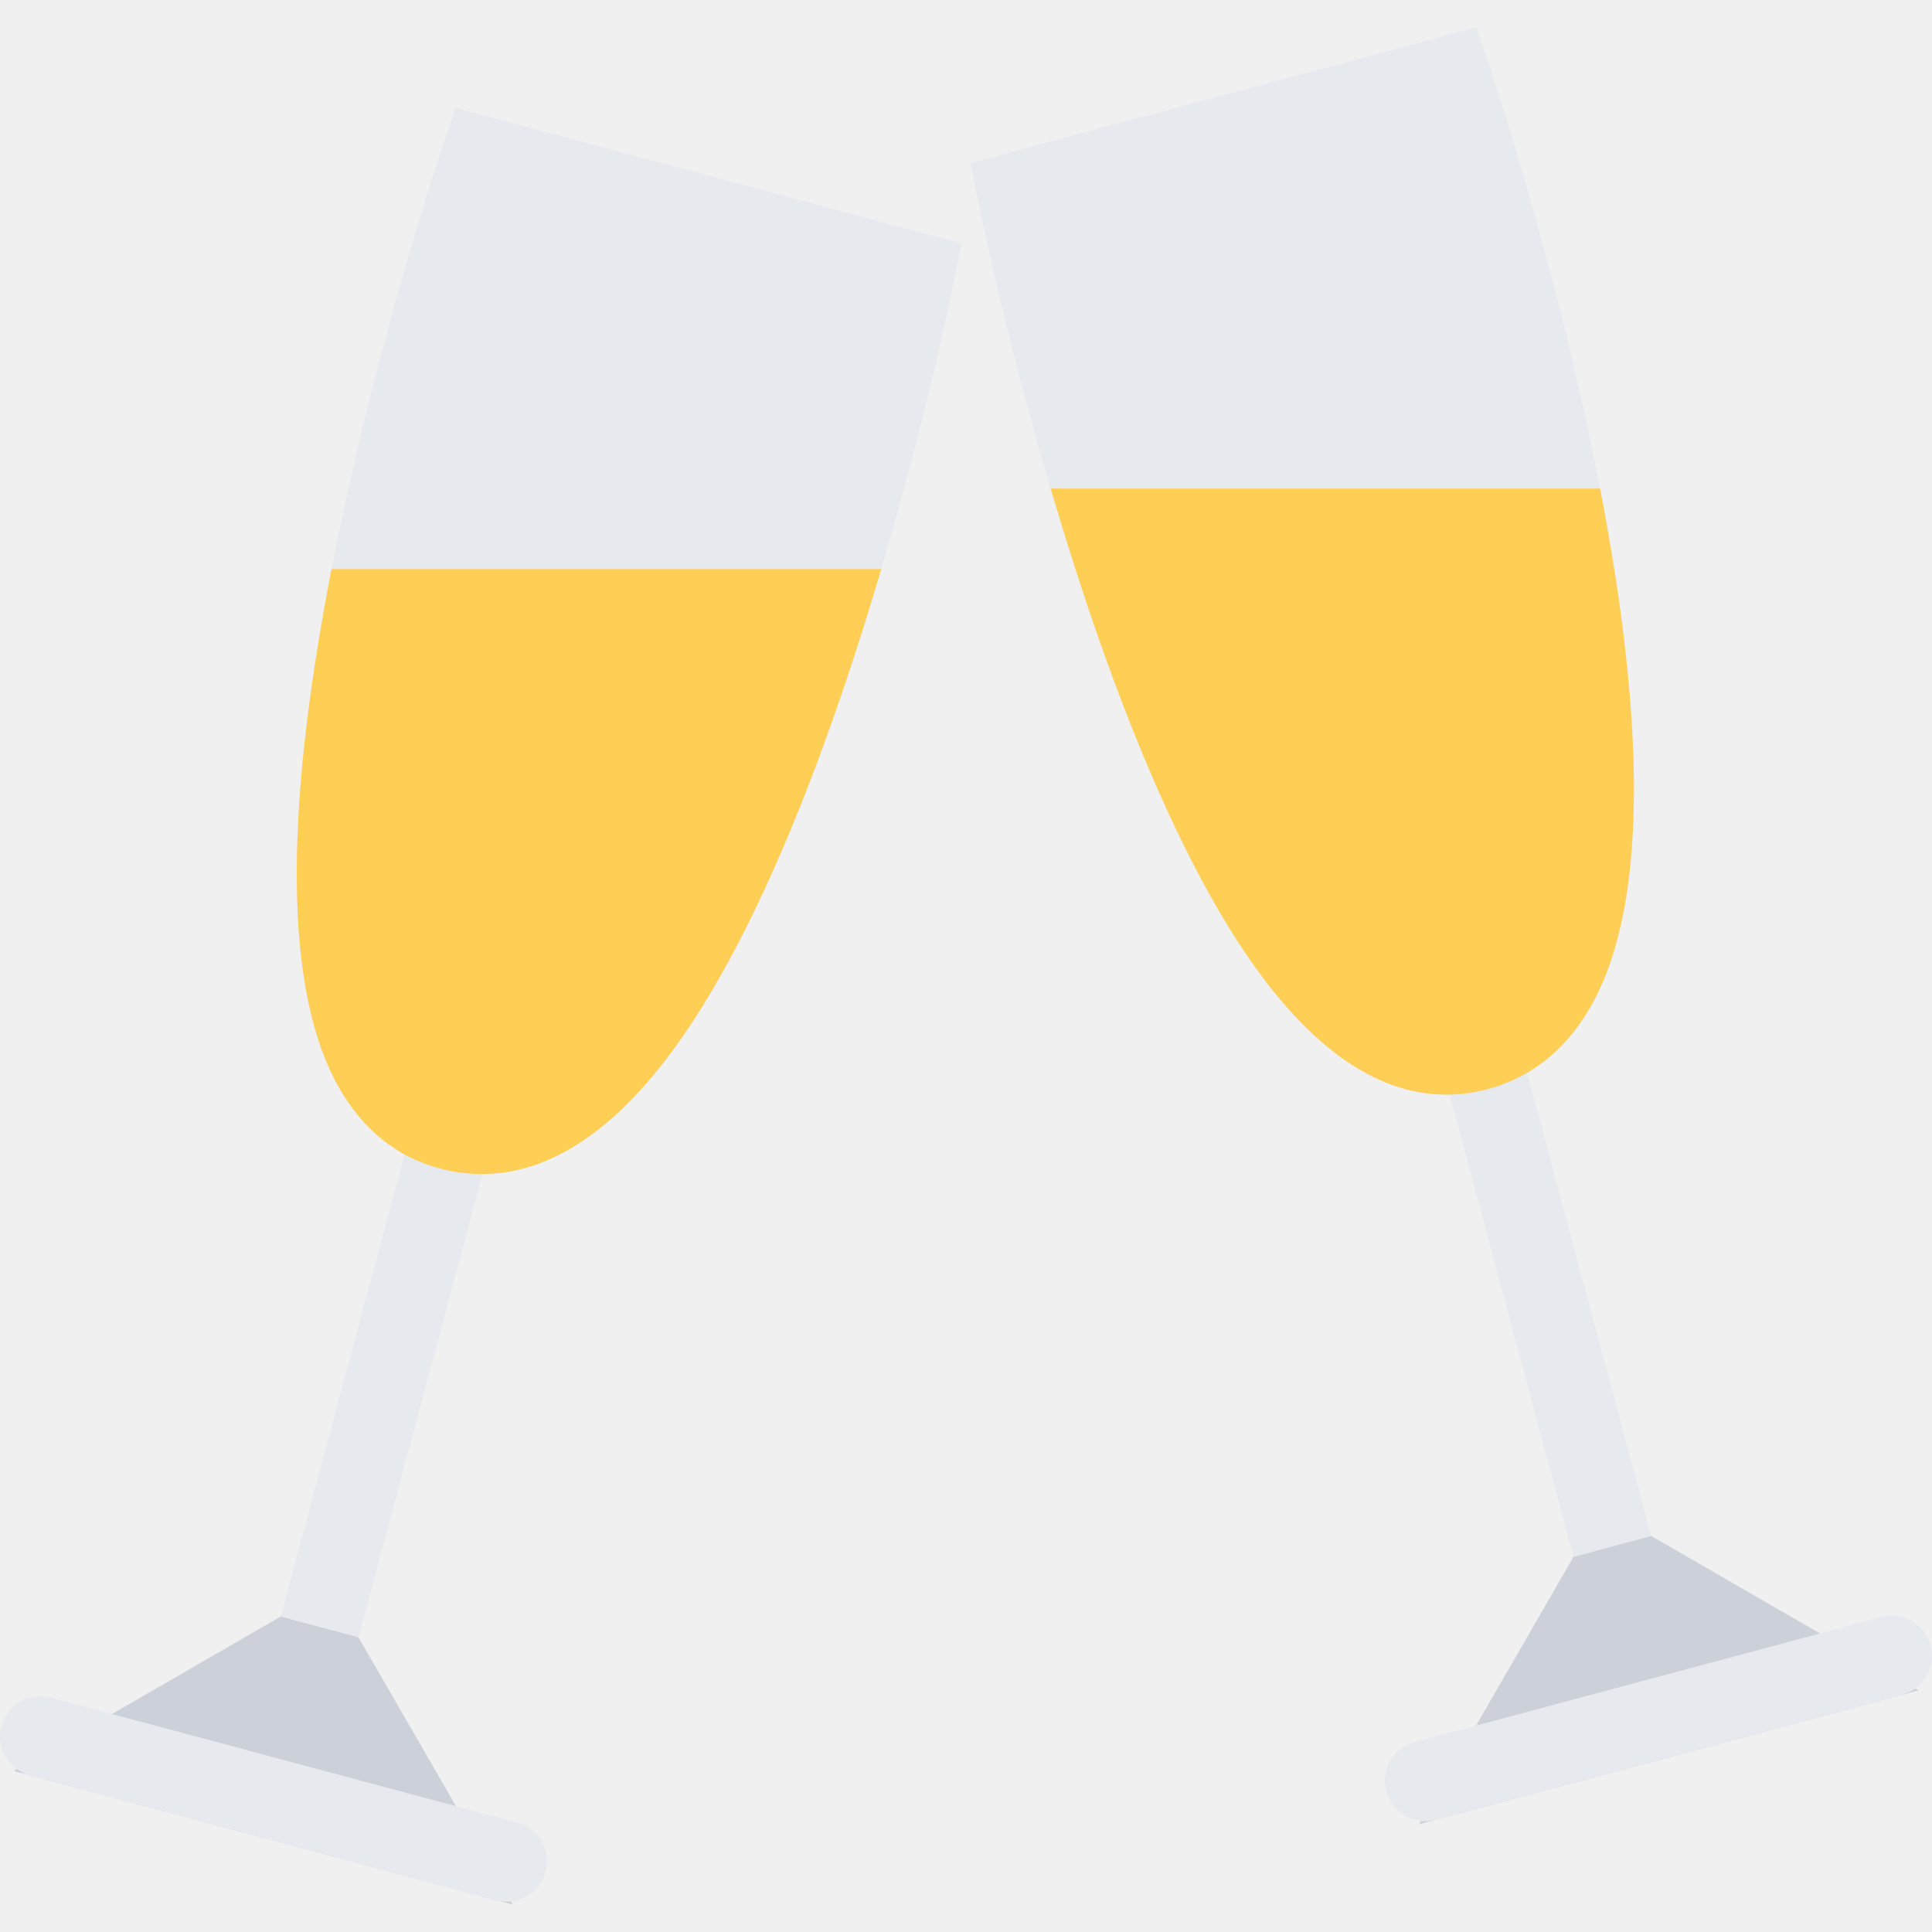
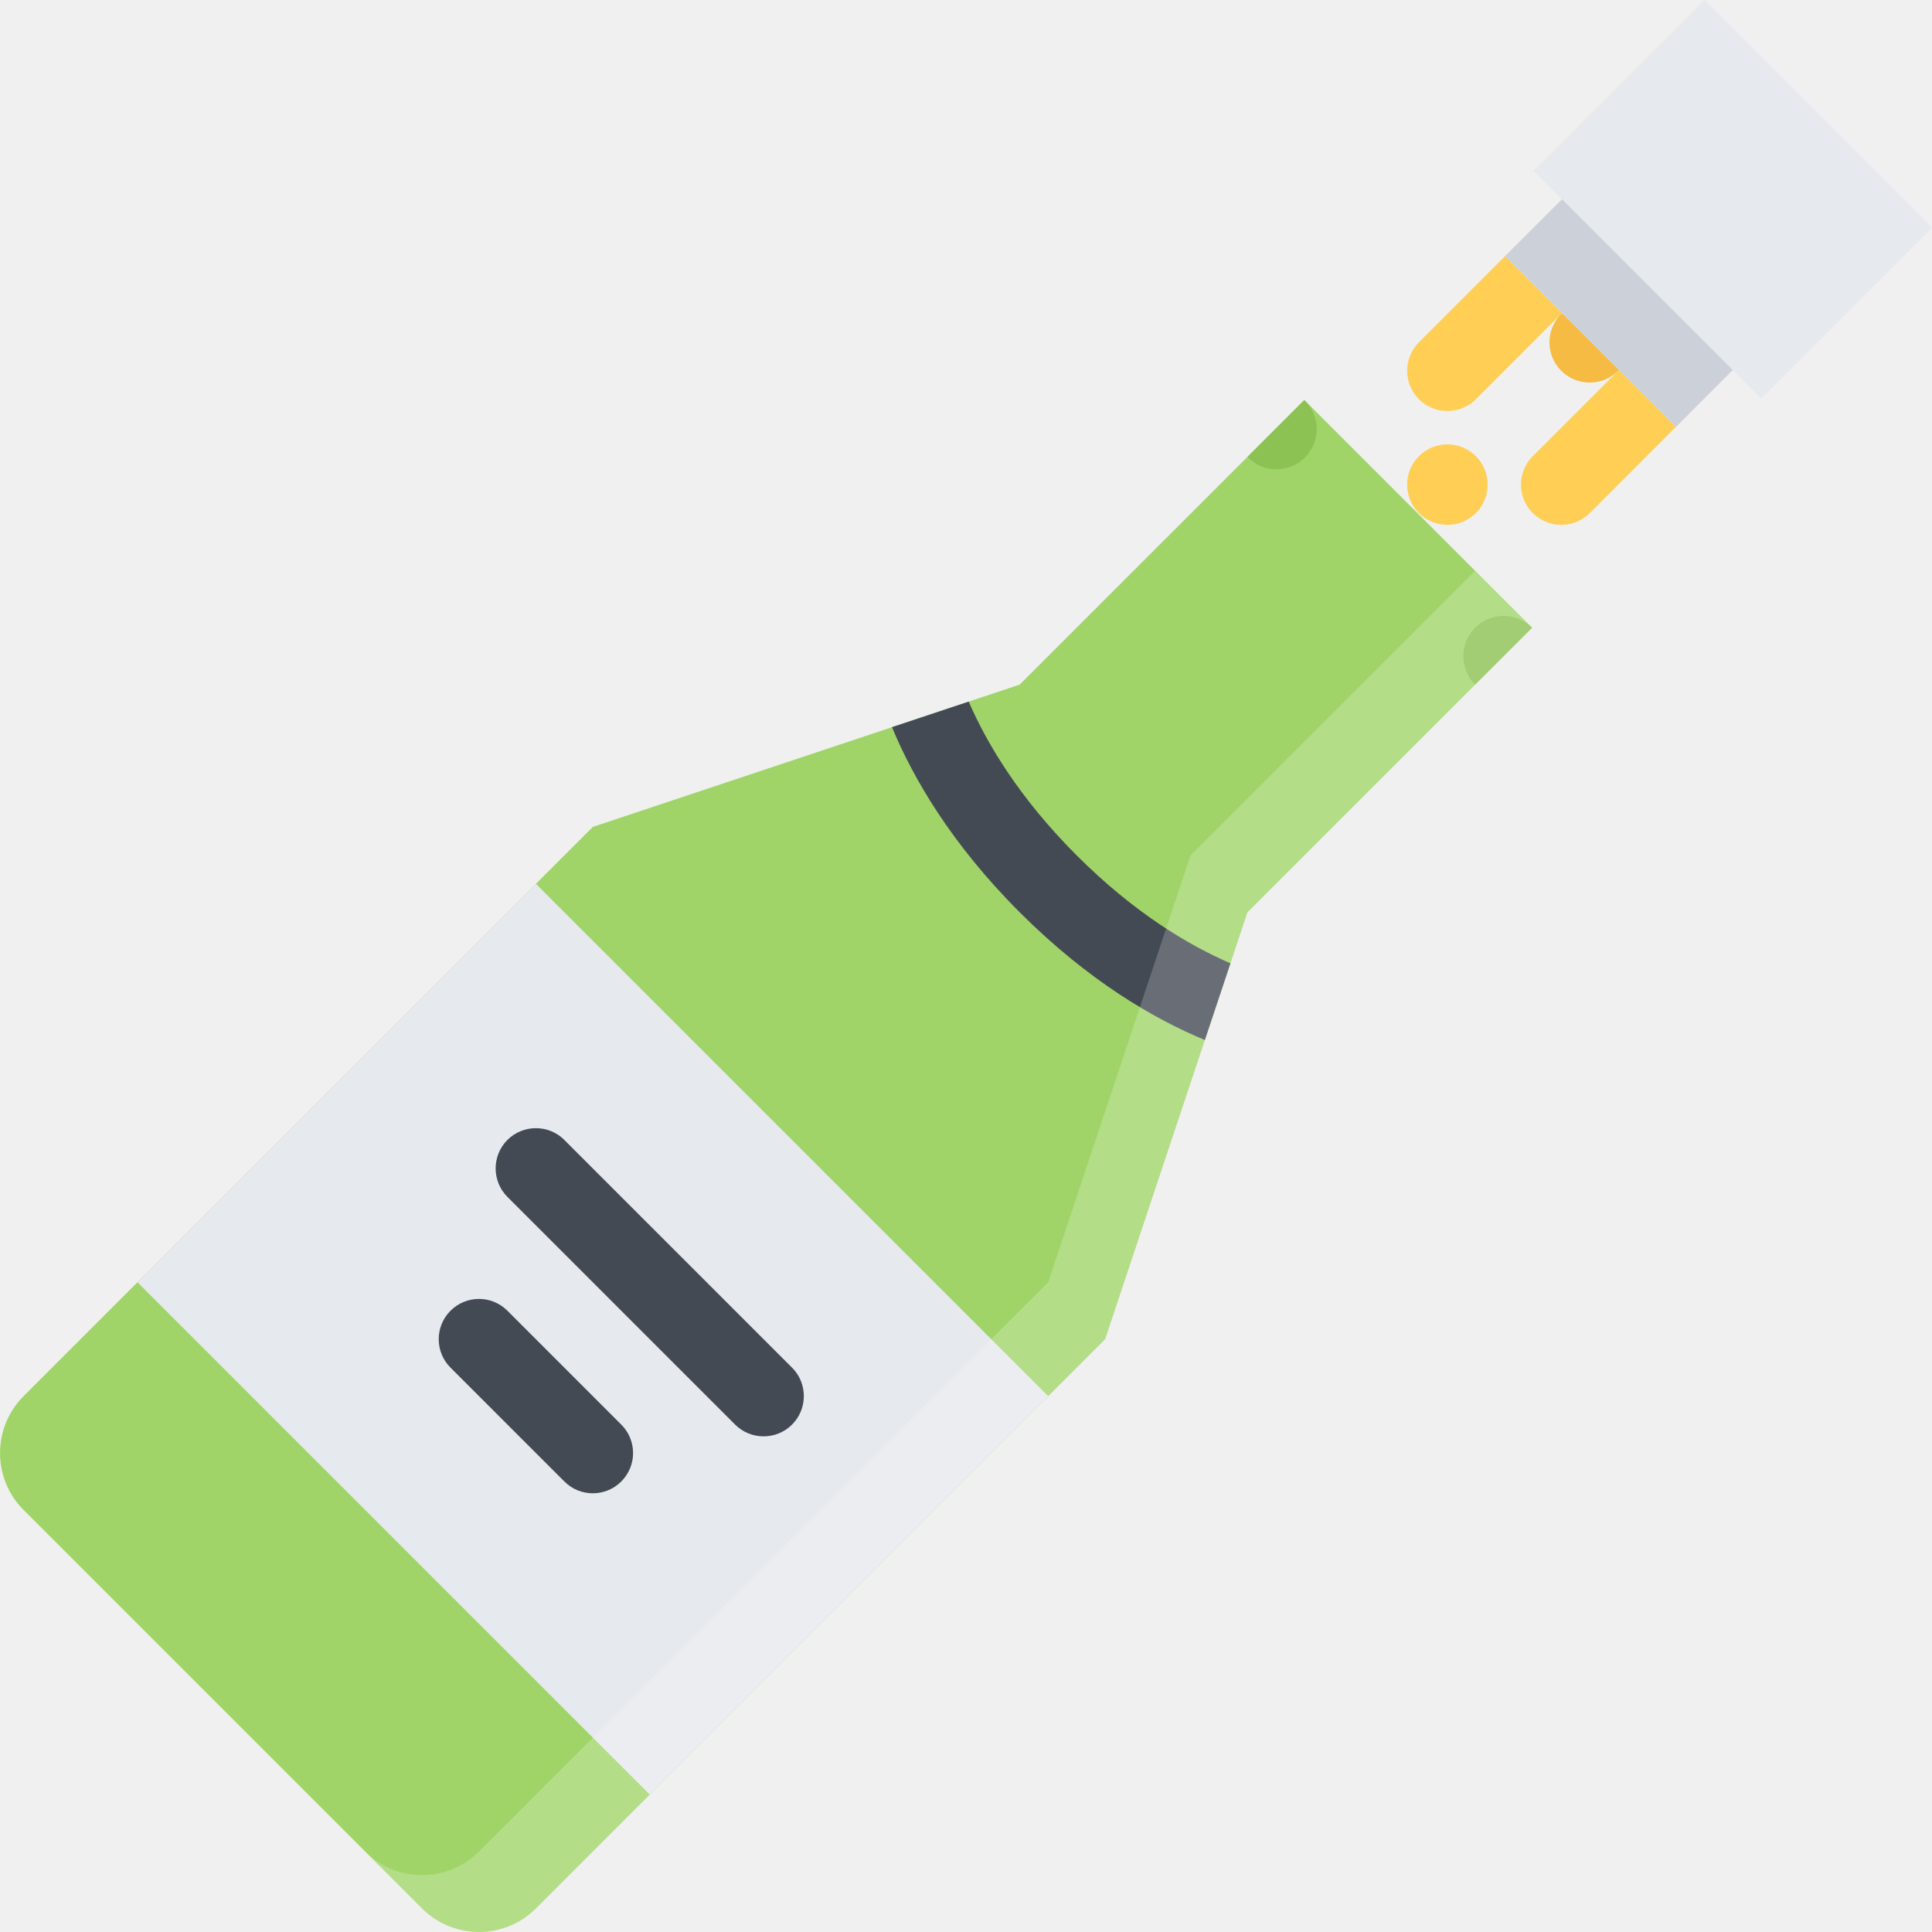
<svg xmlns="http://www.w3.org/2000/svg" class="icon" width="128px" height="128.00px" viewBox="0 0 1024 1024" version="1.1">
-   <path d="M7.101 938.624l167.808-96.936 96.936 167.808zM849.079 799.002l-96.902 167.872 264.71-70.936-167.808-96.936z" fill="#CCD1D9" />
-   <path d="M241.407 57.158l-6.406 19c-1.282 3.75-31.282 93.248-53.842 198.872-31 145.34-31.812 246.212-2.376 299.852 13.062 23.812 31.936 38.938 56.062 44.876 6.78 1.688 13.686 2.5 20.53 2.5 39.124 0 76.78-27.25 111.904-80.952 25.688-39.312 50.812-93.654 74.656-161.528 40.156-114.216 62.78-226.402 63.748-231.12l3.906-19.624-268.182-71.876z" fill="#E6E9ED" />
-   <path d="M190.035 867.812l-41.25-11 70.56-263.306 41.188 11.062zM268.625 1007.934a21.24 21.24 0 0 1-5.532-0.75L15.819 940.936c-11.376-3.062-18.124-14.75-15.094-26.124 3.062-11.376 14.75-18.124 26.124-15.062L274.157 966c11.374 3 18.124 14.75 15.062 26.124-2.562 9.498-11.186 15.81-20.594 15.81z" fill="#E6E9ED" />
-   <path d="M175.721 301.622c-25.56 131.122-24.53 222.964 3.064 273.258 13.062 23.812 31.936 38.938 56.062 44.876 6.78 1.688 13.686 2.5 20.53 2.5 39.124 0 76.78-27.25 111.904-80.952 25.688-39.312 50.812-93.654 74.656-161.528 9.344-26.592 17.75-53.092 25.156-78.154H175.721z" fill="#FFCE54" />
-   <path d="M842.205 230.03c-22.31-104.684-51.964-192.87-53.214-196.558l-6.406-18.968-268.216 71.872L518.307 106c0.968 4.718 23.718 117.028 63.656 231.37 23.75 67.936 48.654 122.34 74.06 161.652 34.78 53.86 71.998 81.17 110.624 81.17 7.782 0 15.624-1.124 23.312-3.312 23.904-6.938 42.498-22.874 55.308-47.326 28.688-54.874 27.624-155.622-3.062-299.524z" fill="#E6E9ED" />
-   <path d="M833.987 825.188l-70.528-263.306 41.184-11.062 70.562 263.304zM755.365 965.248c-9.406 0-18.032-6.312-20.594-15.812-3.062-11.376 3.688-23.062 15.062-26.124l247.306-66.248c11.376-3.062 23.06 3.688 26.124 15.062s-3.688 23.062-15.124 26.124L760.895 964.5c-1.844 0.498-3.686 0.748-5.53 0.748z" fill="#E6E9ED" />
-   <path d="M581.961 337.372c23.75 67.936 48.654 122.34 74.06 161.652 34.78 53.86 71.998 81.17 110.624 81.17 7.782 0 15.624-1.124 23.312-3.312 23.904-6.938 42.498-22.874 55.308-47.326 26.688-51.094 27.624-142.06 2.812-270.588H556.869c7.406 25.122 15.78 51.716 25.092 78.404z" fill="#FFCE54" />
+   <path d="M752.084 181.418s0 0.016-0.032 0.016c-8.312 8.328-8.312 21.844 0 30.172 8.344 8.328 21.844 8.328 30.188 0l53.092-53.108-30.154-30.17-53.094 53.09zM842.582 271.948l53.092-53.108-30.156-30.172-53.09 53.092-0.032 0.016c-8.312 8.328-8.312 21.844 0 30.172a21.36 21.36 0 0 0 30.186 0z" fill="#FFCE54" />
+   <path d="M661.15 483.536l150.872-150.856-120.686-120.668-150.872 150.84-226.246 75.42L12.51 739.966c-16.656 16.656-16.656 43.688 0 60.344l211.182 211.182c16.656 16.654 43.686 16.654 60.342 0l301.71-301.71 75.406-226.246z" fill="#A0D468" />
+   <path d="M284.038 468.44L555.56 739.96 344.38 951.14 72.86 679.62z" fill="#E6E9ED" />
+   <path d="M691.304 212.028l-30.124 30.124c0.094 0.11 0.188 0.234 0.282 0.344a21.36 21.36 0 0 0 30.186 0c8.312-8.328 8.312-21.828 0-30.154l-0.032-0.032c-0.092-0.11-0.218-0.188-0.312-0.282zM781.834 332.68c-8.312 8.328-8.312 21.844 0 30.172l30.188-30.172c-8.344-8.328-21.844-8.328-30.188 0z" fill="#8CC153" />
+   <path d="M857.644 196.528c-8.312 8.328-21.812 8.328-30.156 0-8.342-8.344-8.342-21.844 0-30.172 8.344-8.328 21.844-8.328 30.156 0 8.342 8.328 8.342 21.828 0 30.172z" fill="#F6BB42" />
+   <path d="M782.24 271.948c-8.344 8.328-21.844 8.328-30.188 0-8.312-8.328-8.312-21.844 0-30.172 8.344-8.328 21.844-8.328 30.188 0 8.312 8.328 8.312 21.844 0 30.172z" fill="#FFCE54" />
+   <path d="M638.588 551.222l13.562-40.656c-21.938-9.484-50.844-26.546-81.5-57.202-30.654-30.67-47.714-59.562-57.216-81.498l-40.656 13.546c11.124 26.86 31.25 61.67 67.686 98.124 36.468 36.438 71.28 56.562 98.124 67.686z" fill="#434A54" />
+   <path d="M1023.982 120.702L903.298 0.018l-90.496 90.514 15.092 15.076-30.186 30.172 90.528 90.512 30.156-30.17 15.094 15.078z" fill="#E6E9ED" />
+   <path d="M329.282 755.06l-60.342-60.342c-8.312-8.344-21.812-8.344-30.156 0-8.342 8.312-8.342 21.844 0 30.154l60.342 60.344c8.312 8.344 21.842 8.344 30.156 0 8.344-8.342 8.344-21.842 0-30.156zM419.812 724.874h-0.032l-120.654-120.652v-0.032c-8.344-8.312-21.844-8.312-30.186 0-8.312 8.344-8.312 21.844 0 30.188l120.684 120.684c8.344 8.312 21.844 8.312 30.188 0 8.312-8.346 8.312-21.846 0-30.188z" fill="#434A54" />
+   <path d="M888.236 226.292L797.708 135.78l30.186-30.172 90.498 90.514z" fill="#CCD1D9" />
+   <path d="M630.994 453.366l-75.436 226.26-301.68 301.71c-16.686 16.656-43.686 16.656-60.342 0l30.156 30.156c16.656 16.654 43.686 16.654 60.342 0l301.71-301.71 75.406-226.246 150.872-150.856-30.188-30.17-150.84 150.856z" fill="#FFFFFF" opacity=".2" />
</svg>
